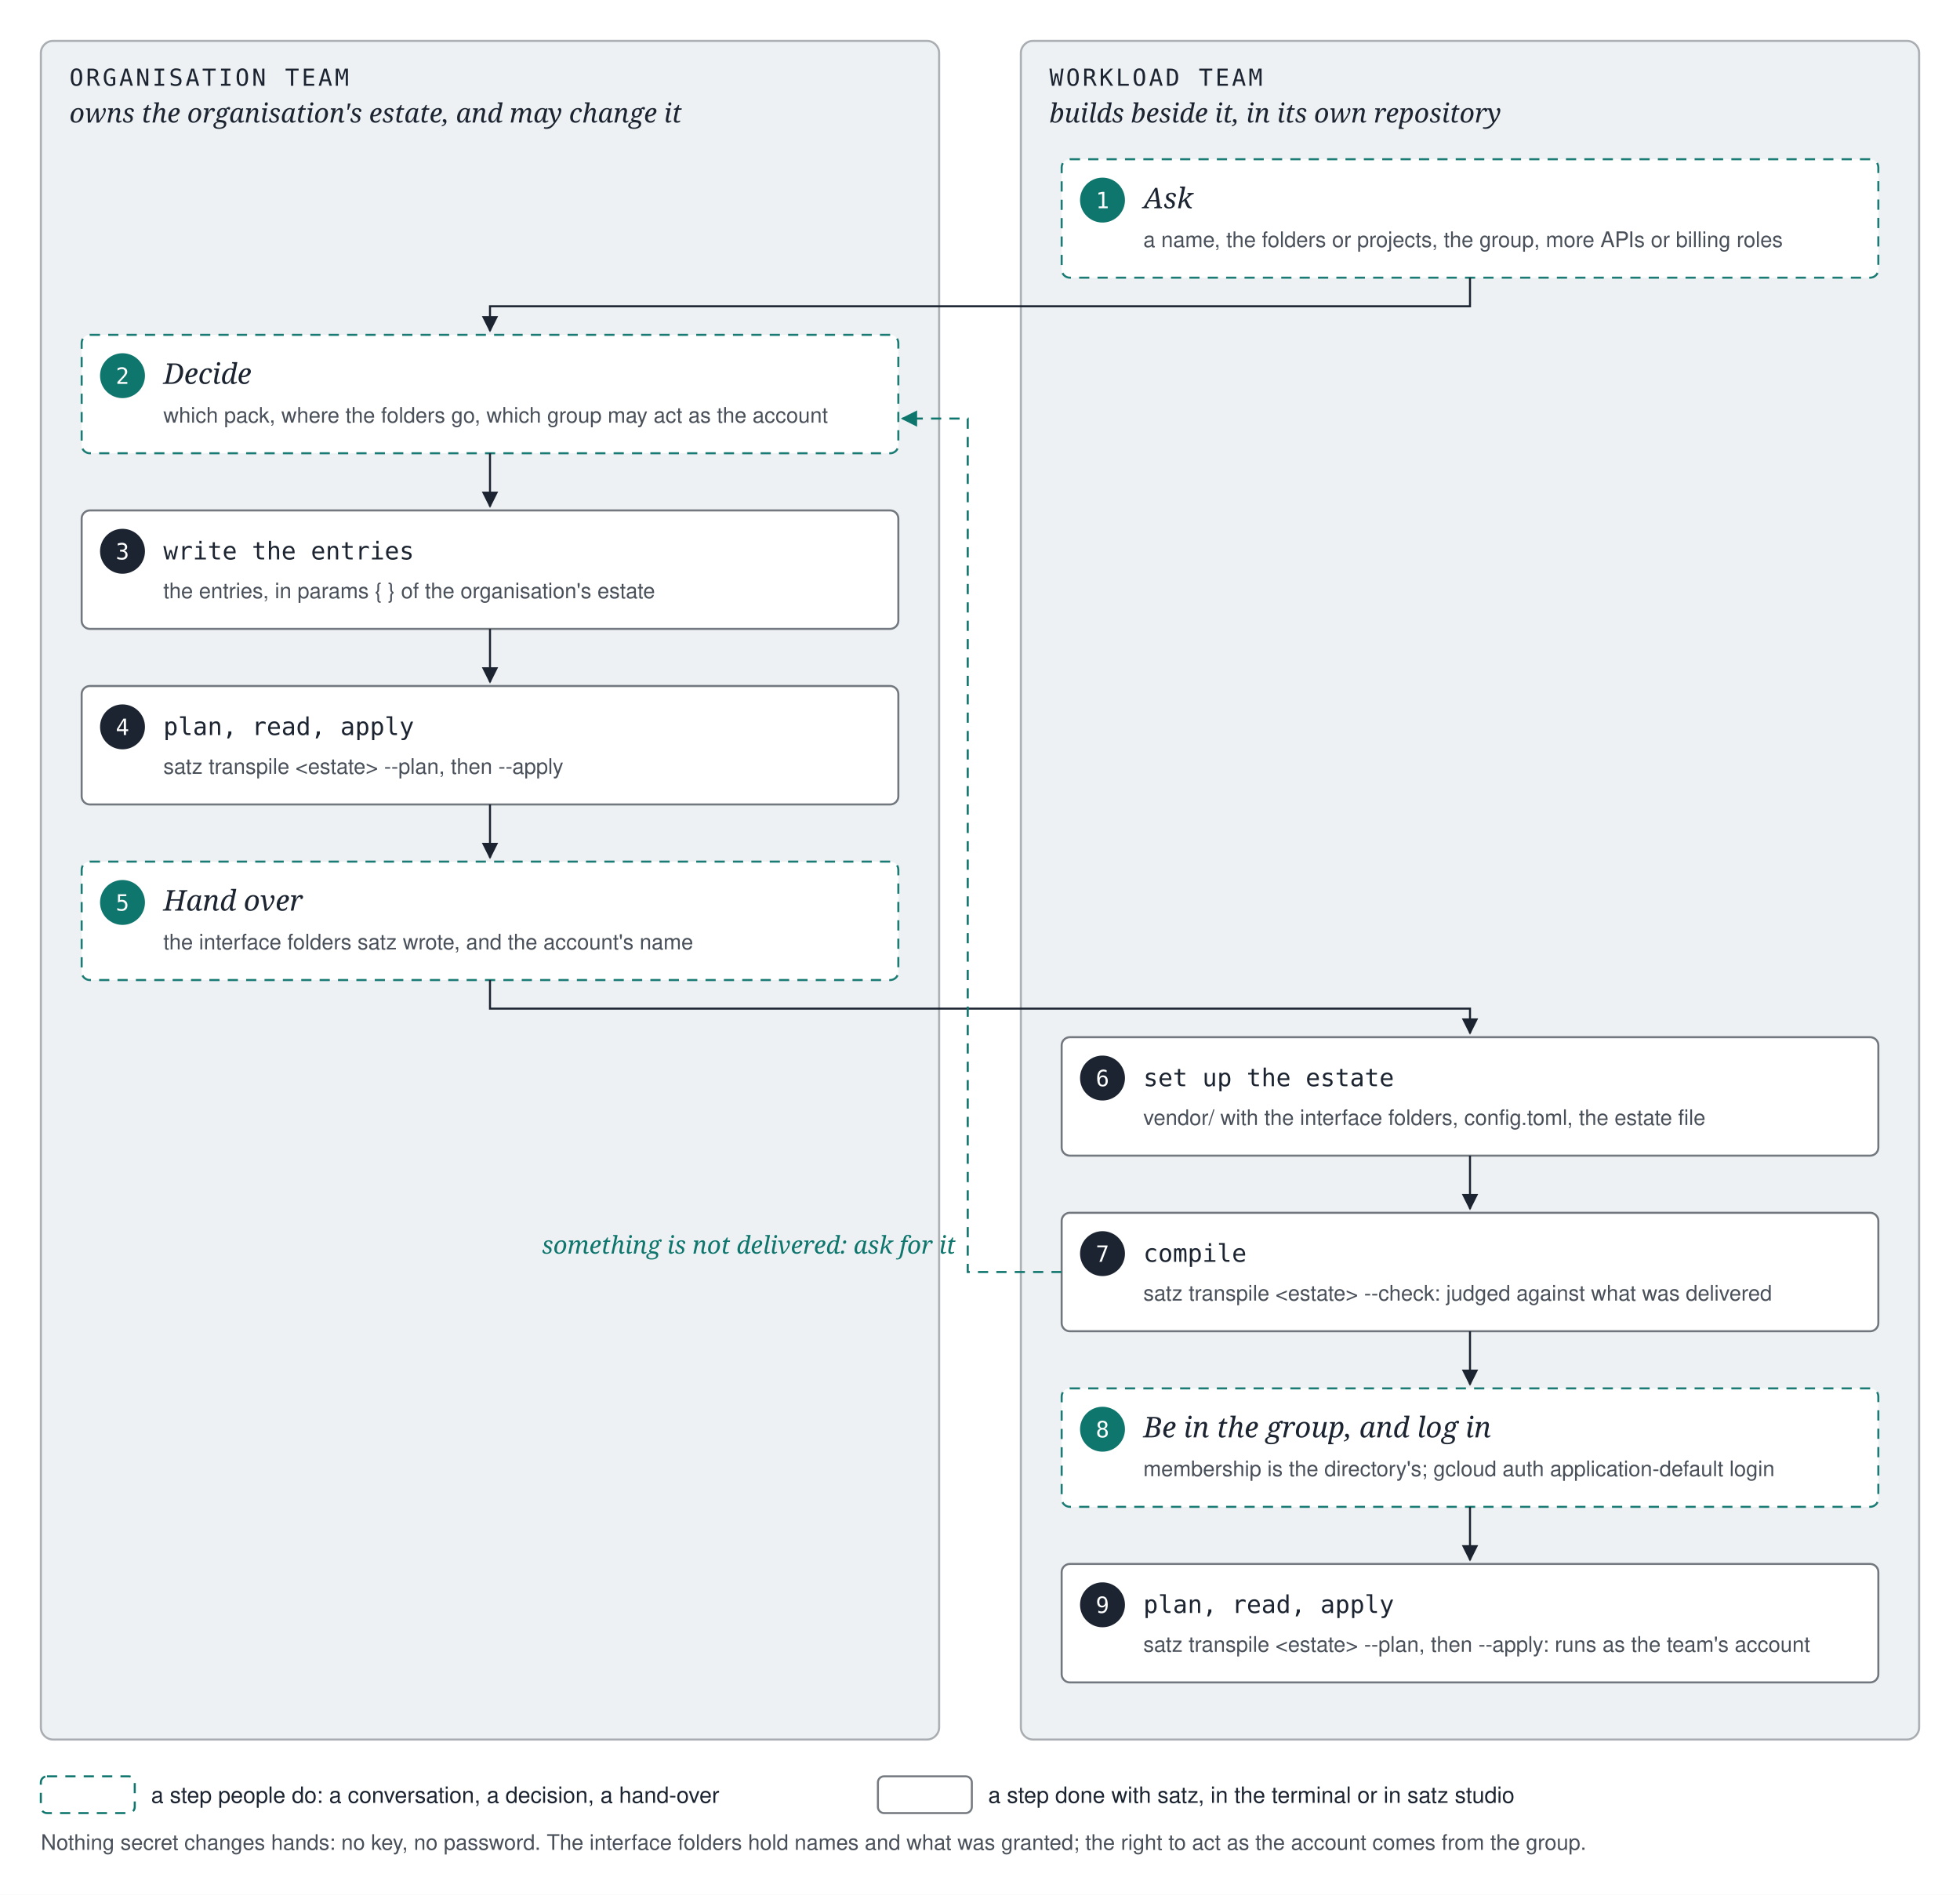
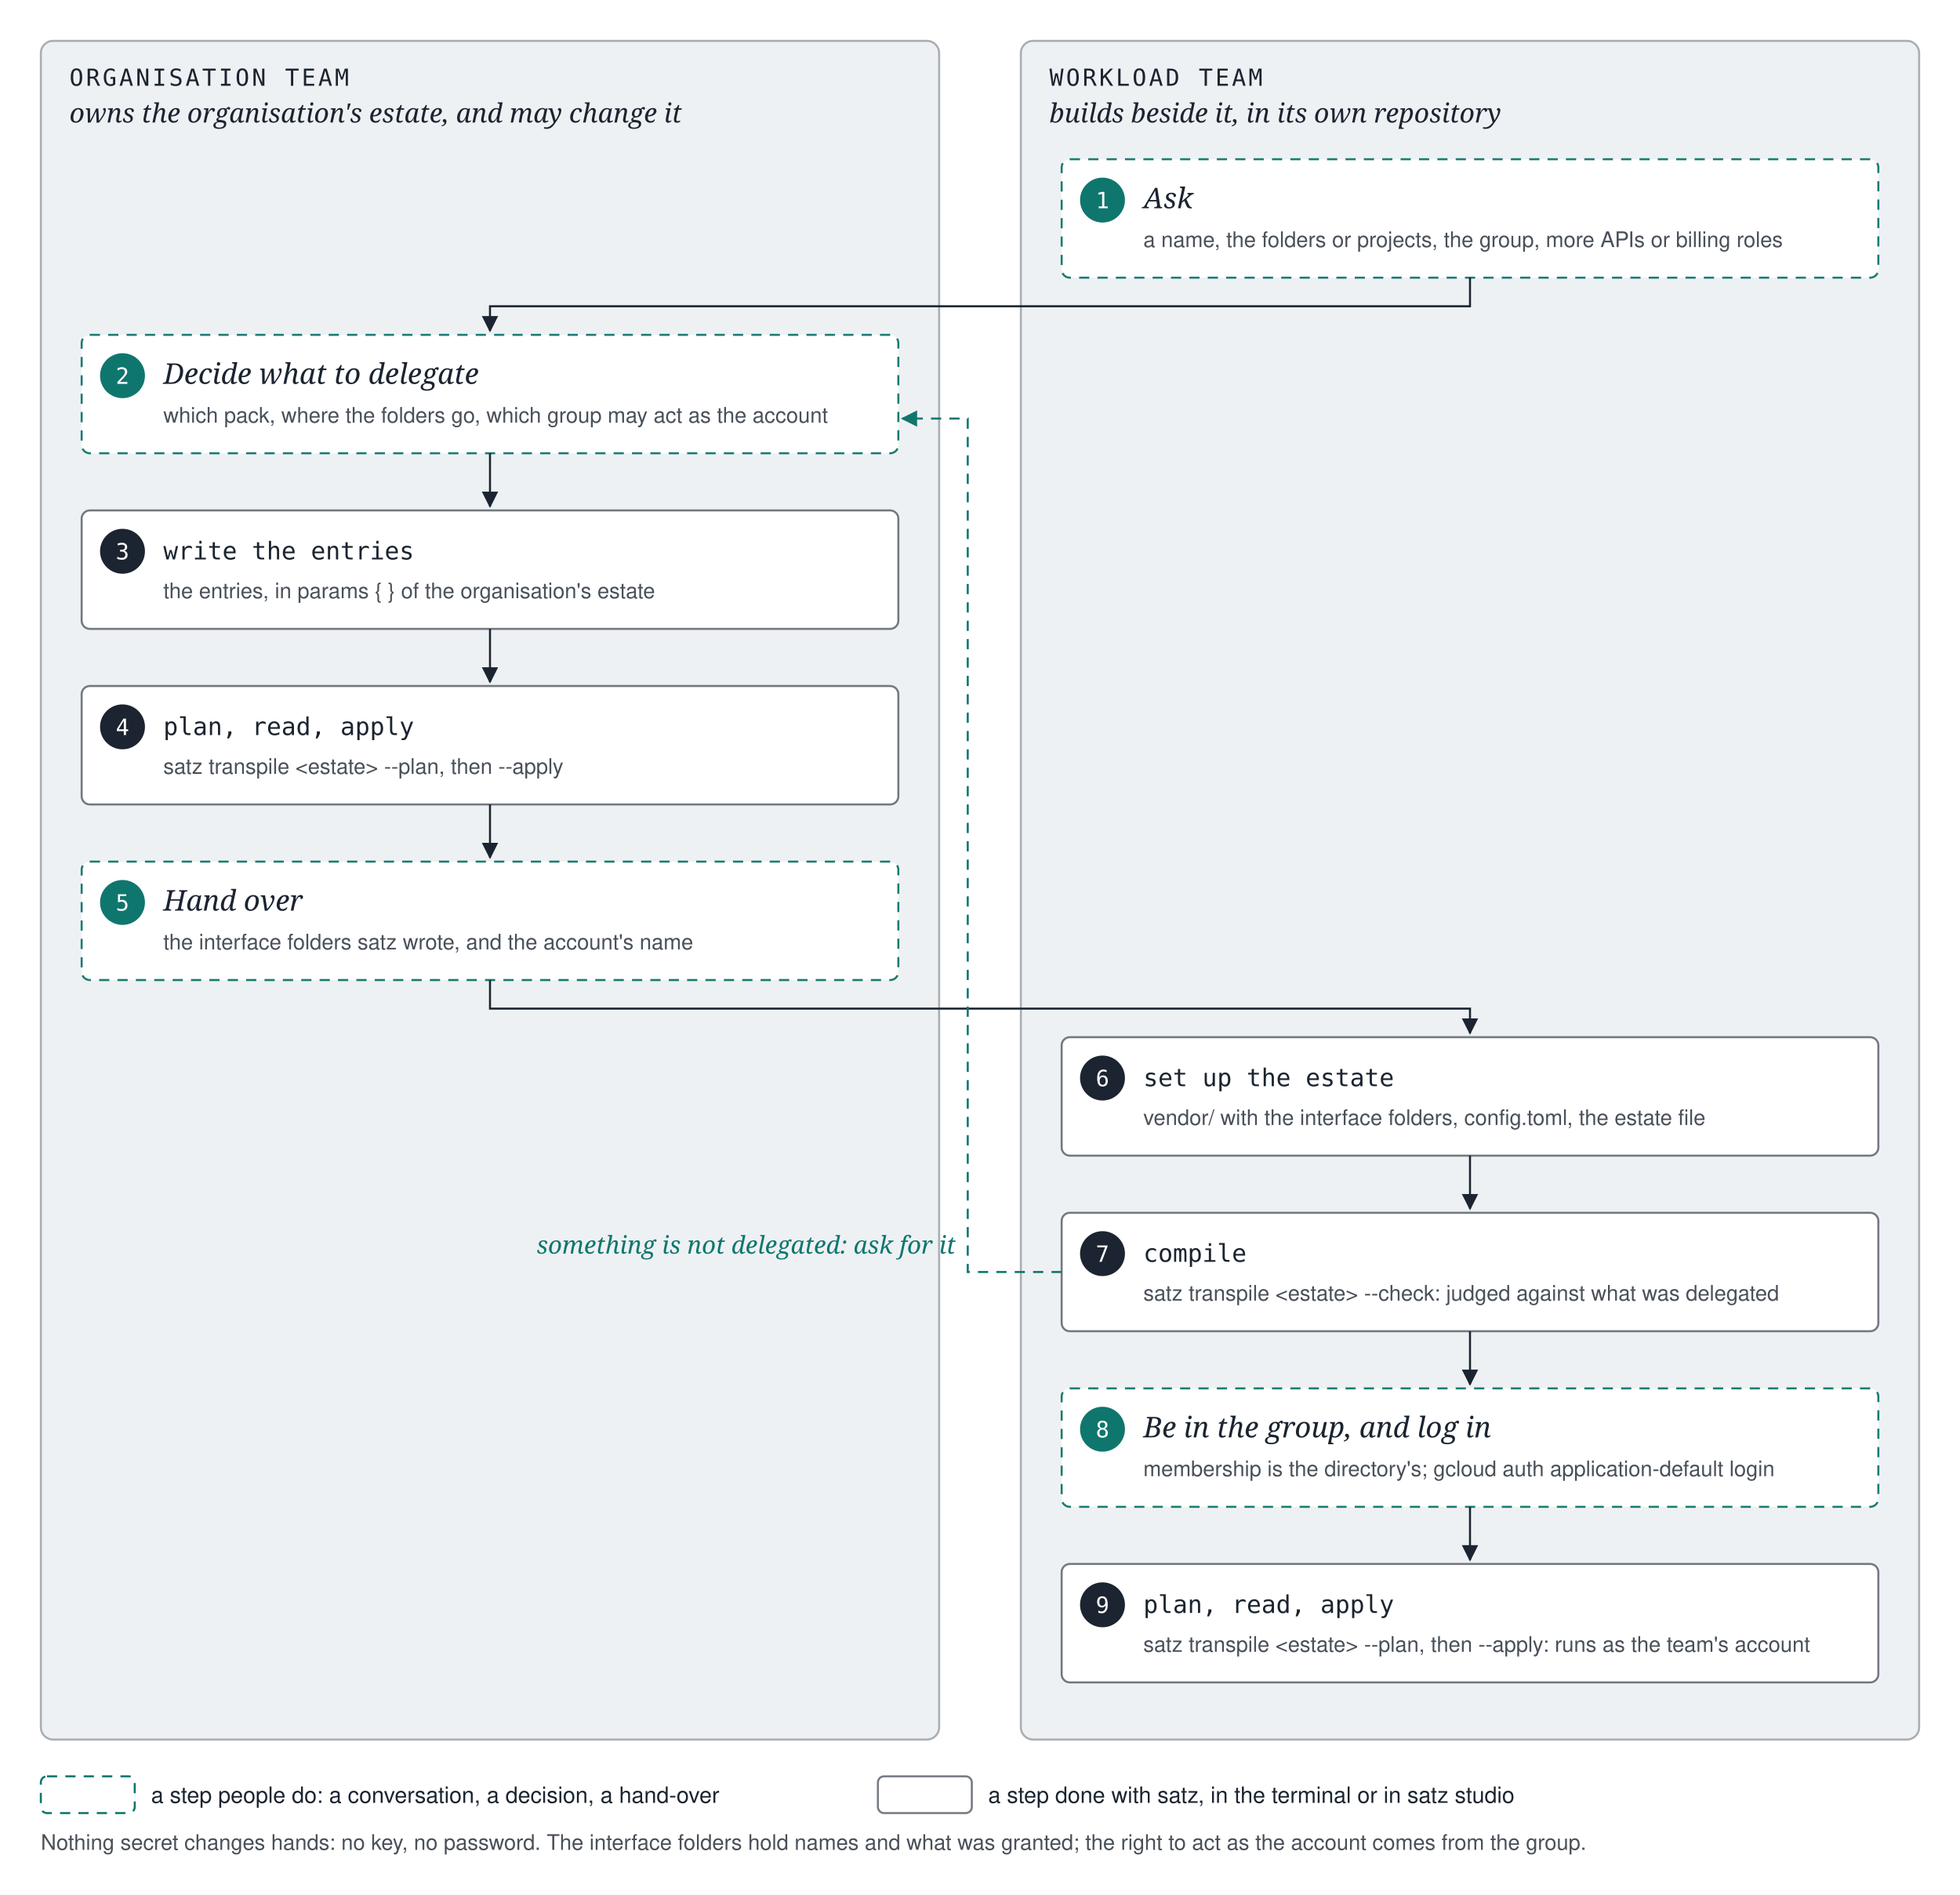
- <svg xmlns="http://www.w3.org/2000/svg" viewBox="0 0 960 928" width="960" height="928" role="img" aria-label="Two lanes, the organisation team on the left and the workload team on the right, and nine steps. 1, workload team, a step people do: ask — a name, the folders or projects, the group, more APIs or billing roles if needed. 2, organisation team, a step people do: decide — which pack, where the folders go, which group may act as the account. 3, organisation team, with satz: write the entries into the params of the organisation's estate. 4, organisation team, with satz: plan, read, apply — satz transpile with --plan, then --apply. 5, organisation team, a step people do: hand over the interface folders and the account's name. 6, workload team, with satz: set up the estate — vendor, config.toml, the estate file. 7, workload team, with satz: compile — satz transpile --check judges the estate against what was delivered. A dashed arrow leads from step 7 back to step 2: something is not delivered, ask for it. 8, workload team, a step people do: be in the group and log in. 9, workload team, with satz: plan, read, apply — it runs as the team's account.">
+ <svg xmlns="http://www.w3.org/2000/svg" viewBox="0 0 960 928" width="960" height="928" role="img" aria-label="Two lanes, the organisation team on the left and the workload team on the right, and nine steps. 1, workload team, a step people do: ask — a name, the folders or projects, the group, more APIs or billing roles if needed. 2, organisation team, a step people do: decide what to delegate — which pack, where the folders go, which group may act as the account. 3, organisation team, with satz: write the entries into the params of the organisation's estate. 4, organisation team, with satz: plan, read, apply — satz transpile with --plan, then --apply. 5, organisation team, a step people do: hand over the interface folders and the account's name. 6, workload team, with satz: set up the estate — vendor, config.toml, the estate file. 7, workload team, with satz: compile — satz transpile --check judges the estate against what was delegated. A dashed arrow leads from step 7 back to step 2: something is not delegated, ask for it. 8, workload team, a step people do: be in the group and log in. 9, workload team, with satz: plan, read, apply — it runs as the team's account.">
  <defs>
    <marker id="arr" viewBox="0 0 10 10" refX="9" refY="5" markerWidth="8" markerHeight="8" orient="auto-start-reverse">
      <path d="M0,0 L10,5 L0,10 z" fill="#1B2430" />
    </marker>
    <marker id="arr-acc" viewBox="0 0 10 10" refX="9" refY="5" markerWidth="8" markerHeight="8" orient="auto-start-reverse">
      <path d="M0,0 L10,5 L0,10 z" fill="#0F766E" />
    </marker>
  </defs>
  <rect x="0" y="0" width="960" height="928" fill="#FFFFFF" />
  <rect x="20" y="20" width="440" height="832" rx="6" fill="#EEF1F3" stroke="#1B2430" stroke-opacity="0.35" />
  <text x="34" y="42" font-family="IBM Plex Mono, Menlo, monospace" font-size="11.5" letter-spacing="1.2" fill="#1B2430" font-weight="500">ORGANISATION TEAM</text>
  <text x="34" y="60" font-family="Newsreader, Georgia, serif" font-style="italic" font-size="13" fill="#1B2430">owns the organisation's estate, and may change it</text>
  <rect x="500" y="20" width="440" height="832" rx="6" fill="#EEF1F3" stroke="#1B2430" stroke-opacity="0.35" />
  <text x="514" y="42" font-family="IBM Plex Mono, Menlo, monospace" font-size="11.5" letter-spacing="1.2" fill="#1B2430" font-weight="500">WORKLOAD TEAM</text>
  <text x="514" y="60" font-family="Newsreader, Georgia, serif" font-style="italic" font-size="13" fill="#1B2430">builds beside it, in its own repository</text>
  <rect x="520" y="78" width="400" height="58" rx="4" fill="#FFFFFF" stroke="#0F766E" stroke-opacity="0.95" stroke-dasharray="5 4" />
  <circle cx="540" cy="98" r="11" fill="#0F766E" />
  <text x="540" y="102" text-anchor="middle" font-family="IBM Plex Mono, Menlo, monospace" font-size="11" fill="#FFFFFF" font-weight="500">1</text>
  <text x="560" y="102" font-family="Newsreader, Georgia, serif" font-size="14" fill="#1B2430" font-style="italic">Ask</text>
  <text x="560" y="121" font-family="IBM Plex Sans, Helvetica, sans-serif" font-size="10.5" fill="#1B2430" opacity="0.8">a name, the folders or projects, the group, more APIs or billing roles</text>
  <rect x="40" y="164" width="400" height="58" rx="4" fill="#FFFFFF" stroke="#0F766E" stroke-opacity="0.95" stroke-dasharray="5 4" />
  <circle cx="60" cy="184" r="11" fill="#0F766E" />
  <text x="60" y="188" text-anchor="middle" font-family="IBM Plex Mono, Menlo, monospace" font-size="11" fill="#FFFFFF" font-weight="500">2</text>
-   <text x="80" y="188" font-family="Newsreader, Georgia, serif" font-size="14" fill="#1B2430" font-style="italic">Decide</text>
+   <text x="80" y="188" font-family="Newsreader, Georgia, serif" font-size="14" fill="#1B2430" font-style="italic">Decide what to delegate</text>
  <text x="80" y="207" font-family="IBM Plex Sans, Helvetica, sans-serif" font-size="10.5" fill="#1B2430" opacity="0.8">which pack, where the folders go, which group may act as the account</text>
  <rect x="40" y="250" width="400" height="58" rx="4" fill="#FFFFFF" stroke="#1B2430" stroke-opacity="0.6" />
  <circle cx="60" cy="270" r="11" fill="#1B2430" />
  <text x="60" y="274" text-anchor="middle" font-family="IBM Plex Mono, Menlo, monospace" font-size="11" fill="#FFFFFF" font-weight="500">3</text>
  <text x="80" y="274" font-family="IBM Plex Mono, Menlo, monospace" font-size="12" fill="#1B2430" font-weight="500">write the entries</text>
  <text x="80" y="293" font-family="IBM Plex Sans, Helvetica, sans-serif" font-size="10.5" fill="#1B2430" opacity="0.8">the entries, in params { } of the organisation's estate</text>
  <rect x="40" y="336" width="400" height="58" rx="4" fill="#FFFFFF" stroke="#1B2430" stroke-opacity="0.6" />
  <circle cx="60" cy="356" r="11" fill="#1B2430" />
  <text x="60" y="360" text-anchor="middle" font-family="IBM Plex Mono, Menlo, monospace" font-size="11" fill="#FFFFFF" font-weight="500">4</text>
  <text x="80" y="360" font-family="IBM Plex Mono, Menlo, monospace" font-size="12" fill="#1B2430" font-weight="500">plan, read, apply</text>
  <text x="80" y="379" font-family="IBM Plex Sans, Helvetica, sans-serif" font-size="10.5" fill="#1B2430" opacity="0.8">satz transpile &lt;estate&gt; --plan, then --apply</text>
  <rect x="40" y="422" width="400" height="58" rx="4" fill="#FFFFFF" stroke="#0F766E" stroke-opacity="0.95" stroke-dasharray="5 4" />
  <circle cx="60" cy="442" r="11" fill="#0F766E" />
  <text x="60" y="446" text-anchor="middle" font-family="IBM Plex Mono, Menlo, monospace" font-size="11" fill="#FFFFFF" font-weight="500">5</text>
  <text x="80" y="446" font-family="Newsreader, Georgia, serif" font-size="14" fill="#1B2430" font-style="italic">Hand over</text>
  <text x="80" y="465" font-family="IBM Plex Sans, Helvetica, sans-serif" font-size="10.5" fill="#1B2430" opacity="0.8">the interface folders satz wrote, and the account's name</text>
  <rect x="520" y="508" width="400" height="58" rx="4" fill="#FFFFFF" stroke="#1B2430" stroke-opacity="0.6" />
  <circle cx="540" cy="528" r="11" fill="#1B2430" />
  <text x="540" y="532" text-anchor="middle" font-family="IBM Plex Mono, Menlo, monospace" font-size="11" fill="#FFFFFF" font-weight="500">6</text>
  <text x="560" y="532" font-family="IBM Plex Mono, Menlo, monospace" font-size="12" fill="#1B2430" font-weight="500">set up the estate</text>
  <text x="560" y="551" font-family="IBM Plex Sans, Helvetica, sans-serif" font-size="10.5" fill="#1B2430" opacity="0.8">vendor/ with the interface folders, config.toml, the estate file</text>
  <rect x="520" y="594" width="400" height="58" rx="4" fill="#FFFFFF" stroke="#1B2430" stroke-opacity="0.6" />
  <circle cx="540" cy="614" r="11" fill="#1B2430" />
  <text x="540" y="618" text-anchor="middle" font-family="IBM Plex Mono, Menlo, monospace" font-size="11" fill="#FFFFFF" font-weight="500">7</text>
  <text x="560" y="618" font-family="IBM Plex Mono, Menlo, monospace" font-size="12" fill="#1B2430" font-weight="500">compile</text>
-   <text x="560" y="637" font-family="IBM Plex Sans, Helvetica, sans-serif" font-size="10.5" fill="#1B2430" opacity="0.8">satz transpile &lt;estate&gt; --check: judged against what was delivered</text>
+   <text x="560" y="637" font-family="IBM Plex Sans, Helvetica, sans-serif" font-size="10.5" fill="#1B2430" opacity="0.8">satz transpile &lt;estate&gt; --check: judged against what was delegated</text>
  <rect x="520" y="680" width="400" height="58" rx="4" fill="#FFFFFF" stroke="#0F766E" stroke-opacity="0.95" stroke-dasharray="5 4" />
  <circle cx="540" cy="700" r="11" fill="#0F766E" />
  <text x="540" y="704" text-anchor="middle" font-family="IBM Plex Mono, Menlo, monospace" font-size="11" fill="#FFFFFF" font-weight="500">8</text>
  <text x="560" y="704" font-family="Newsreader, Georgia, serif" font-size="14" fill="#1B2430" font-style="italic">Be in the group, and log in</text>
  <text x="560" y="723" font-family="IBM Plex Sans, Helvetica, sans-serif" font-size="10.5" fill="#1B2430" opacity="0.8">membership is the directory's; gcloud auth application-default login</text>
  <rect x="520" y="766" width="400" height="58" rx="4" fill="#FFFFFF" stroke="#1B2430" stroke-opacity="0.6" />
  <circle cx="540" cy="786" r="11" fill="#1B2430" />
  <text x="540" y="790" text-anchor="middle" font-family="IBM Plex Mono, Menlo, monospace" font-size="11" fill="#FFFFFF" font-weight="500">9</text>
  <text x="560" y="790" font-family="IBM Plex Mono, Menlo, monospace" font-size="12" fill="#1B2430" font-weight="500">plan, read, apply</text>
  <text x="560" y="809" font-family="IBM Plex Sans, Helvetica, sans-serif" font-size="10.5" fill="#1B2430" opacity="0.8">satz transpile &lt;estate&gt; --plan, then --apply: runs as the team's account</text>
  <path d="M720.0,136 L720.0,150 L240.0,150 L240.0,162" fill="none" stroke="#1B2430" marker-end="url(#arr)" />
  <line x1="240.0" y1="222" x2="240.0" y2="248" stroke="#1B2430" marker-end="url(#arr)" />
  <line x1="240.0" y1="308" x2="240.0" y2="334" stroke="#1B2430" marker-end="url(#arr)" />
  <line x1="240.0" y1="394" x2="240.0" y2="420" stroke="#1B2430" marker-end="url(#arr)" />
  <path d="M240.0,480 L240.0,494 L720.0,494 L720.0,506" fill="none" stroke="#1B2430" marker-end="url(#arr)" />
  <line x1="720.0" y1="566" x2="720.0" y2="592" stroke="#1B2430" marker-end="url(#arr)" />
  <line x1="720.0" y1="652" x2="720.0" y2="678" stroke="#1B2430" marker-end="url(#arr)" />
  <line x1="720.0" y1="738" x2="720.0" y2="764" stroke="#1B2430" marker-end="url(#arr)" />
  <path d="M520,623.0 L474,623.0 L474,205.0 L442,205.0" fill="none" stroke="#0F766E" stroke-dasharray="5 4" marker-end="url(#arr-acc)" />
-   <text x="468" y="614" text-anchor="end" font-family="Newsreader, Georgia, serif" font-style="italic" font-size="12" fill="#0F766E">something is not delivered: ask for it</text>
+   <text x="468" y="614" text-anchor="end" font-family="Newsreader, Georgia, serif" font-style="italic" font-size="12" fill="#0F766E">something is not delegated: ask for it</text>
  <rect x="20" y="870" width="46" height="18" rx="3" fill="#FFFFFF" stroke="#0F766E" stroke-dasharray="5 4" />
  <text x="74" y="883" font-family="IBM Plex Sans, Helvetica, sans-serif" font-size="11" fill="#1B2430">a step people do: a conversation, a decision, a hand-over</text>
  <rect x="430" y="870" width="46" height="18" rx="3" fill="#FFFFFF" stroke="#1B2430" stroke-opacity="0.6" />
  <text x="484" y="883" font-family="IBM Plex Sans, Helvetica, sans-serif" font-size="11" fill="#1B2430">a step done with satz, in the terminal or in satz studio</text>
  <text x="20" y="906" font-family="IBM Plex Sans, Helvetica, sans-serif" font-size="10.5" fill="#1B2430" opacity="0.8">Nothing secret changes hands: no key, no password. The interface folders hold names and what was granted; the right to act as the account comes from the group.</text>
</svg>
